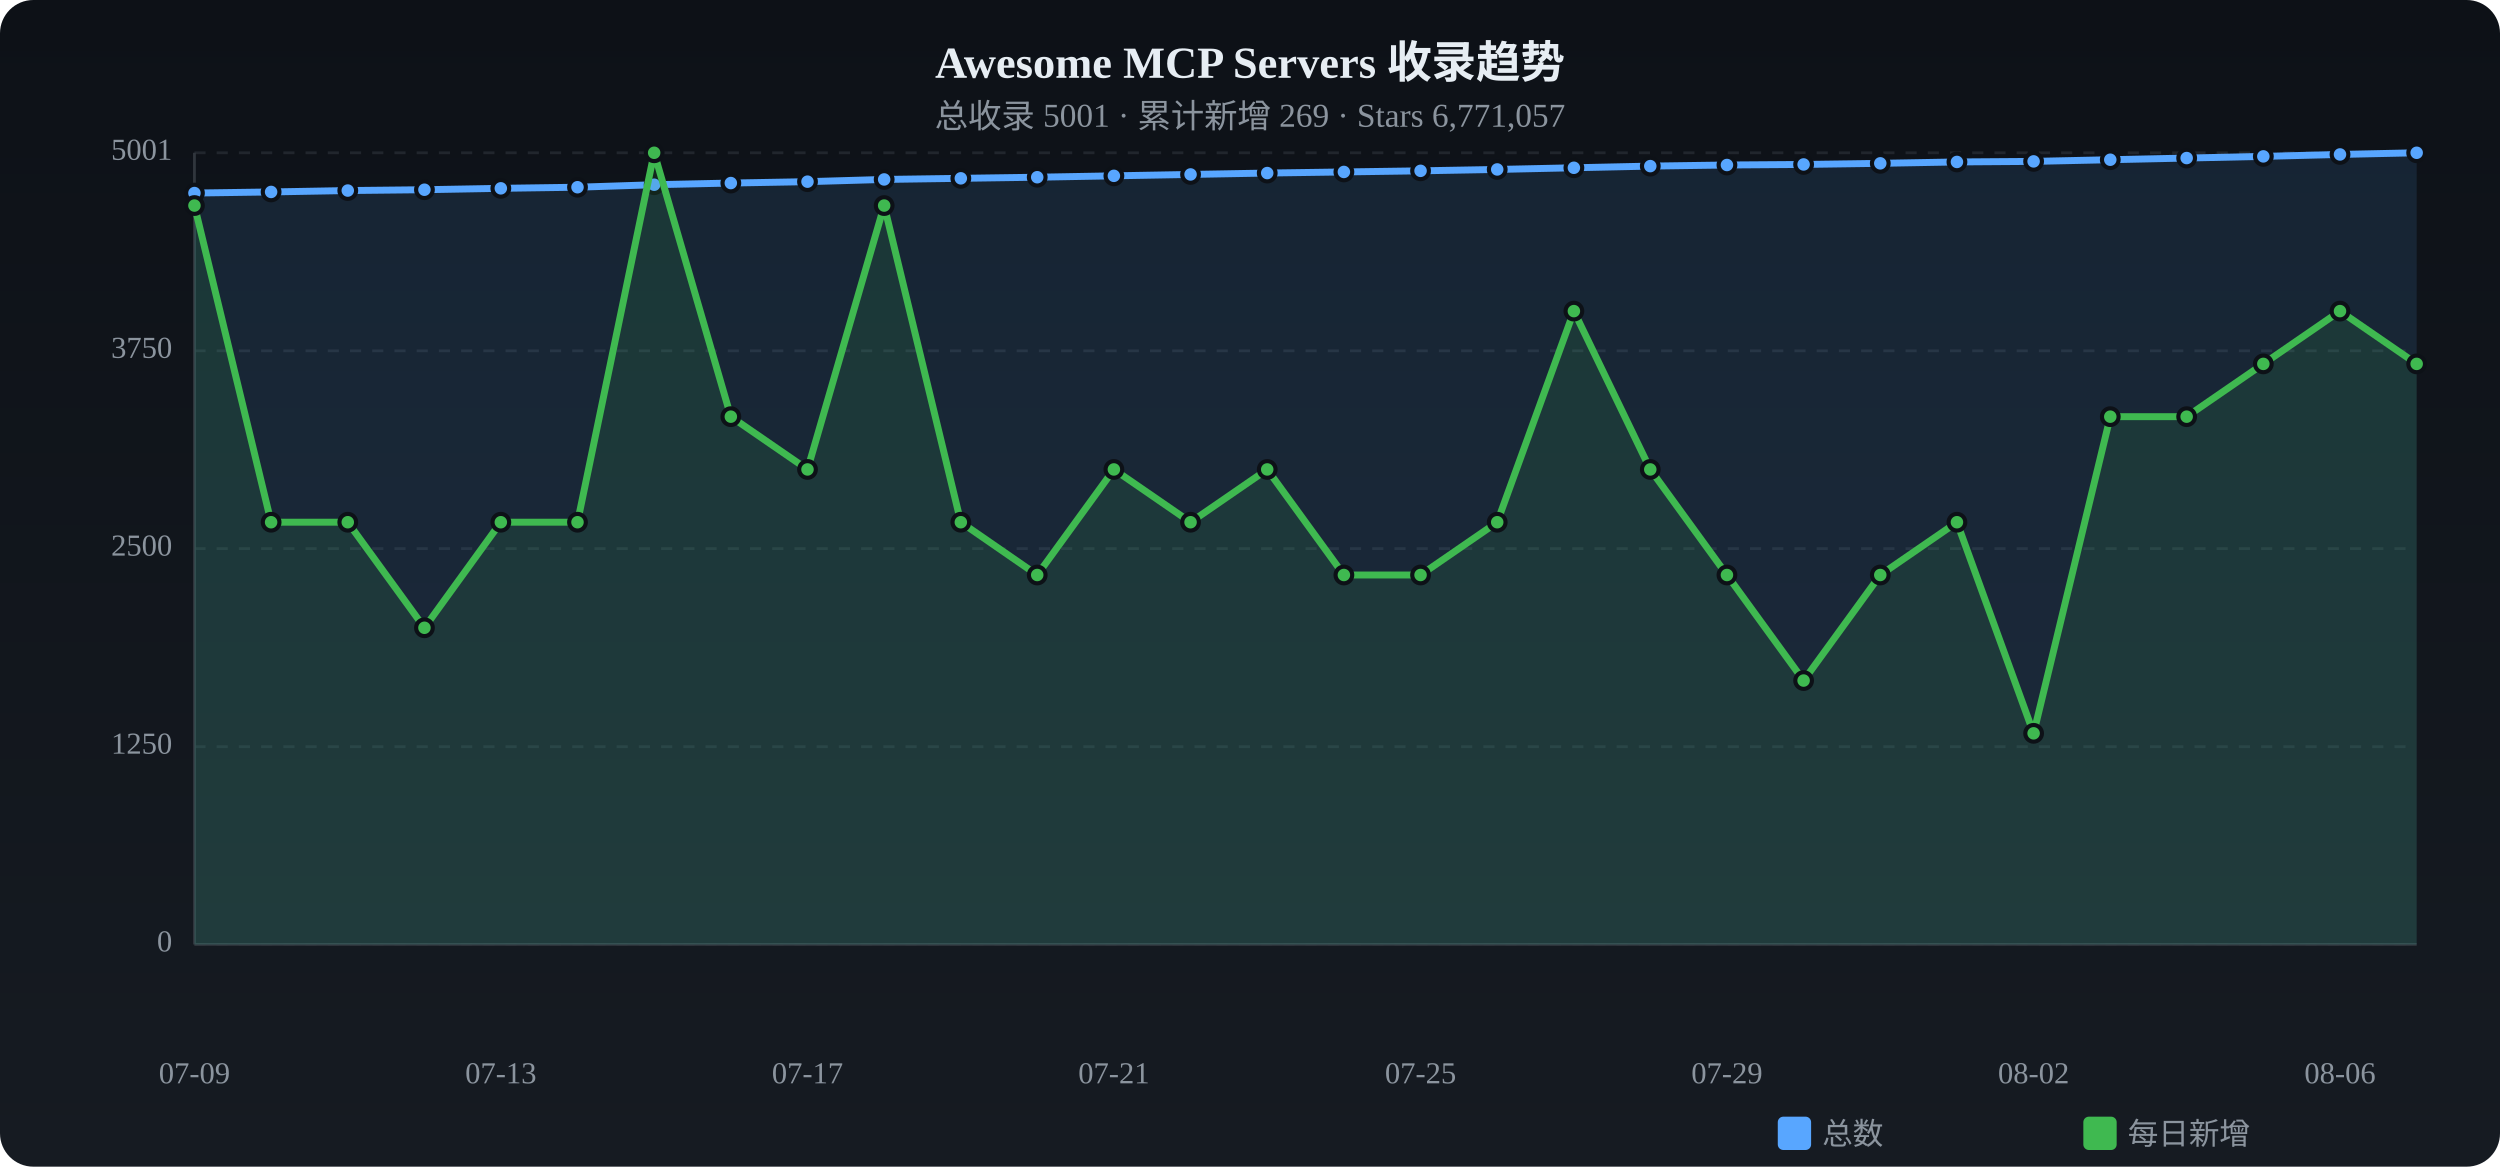
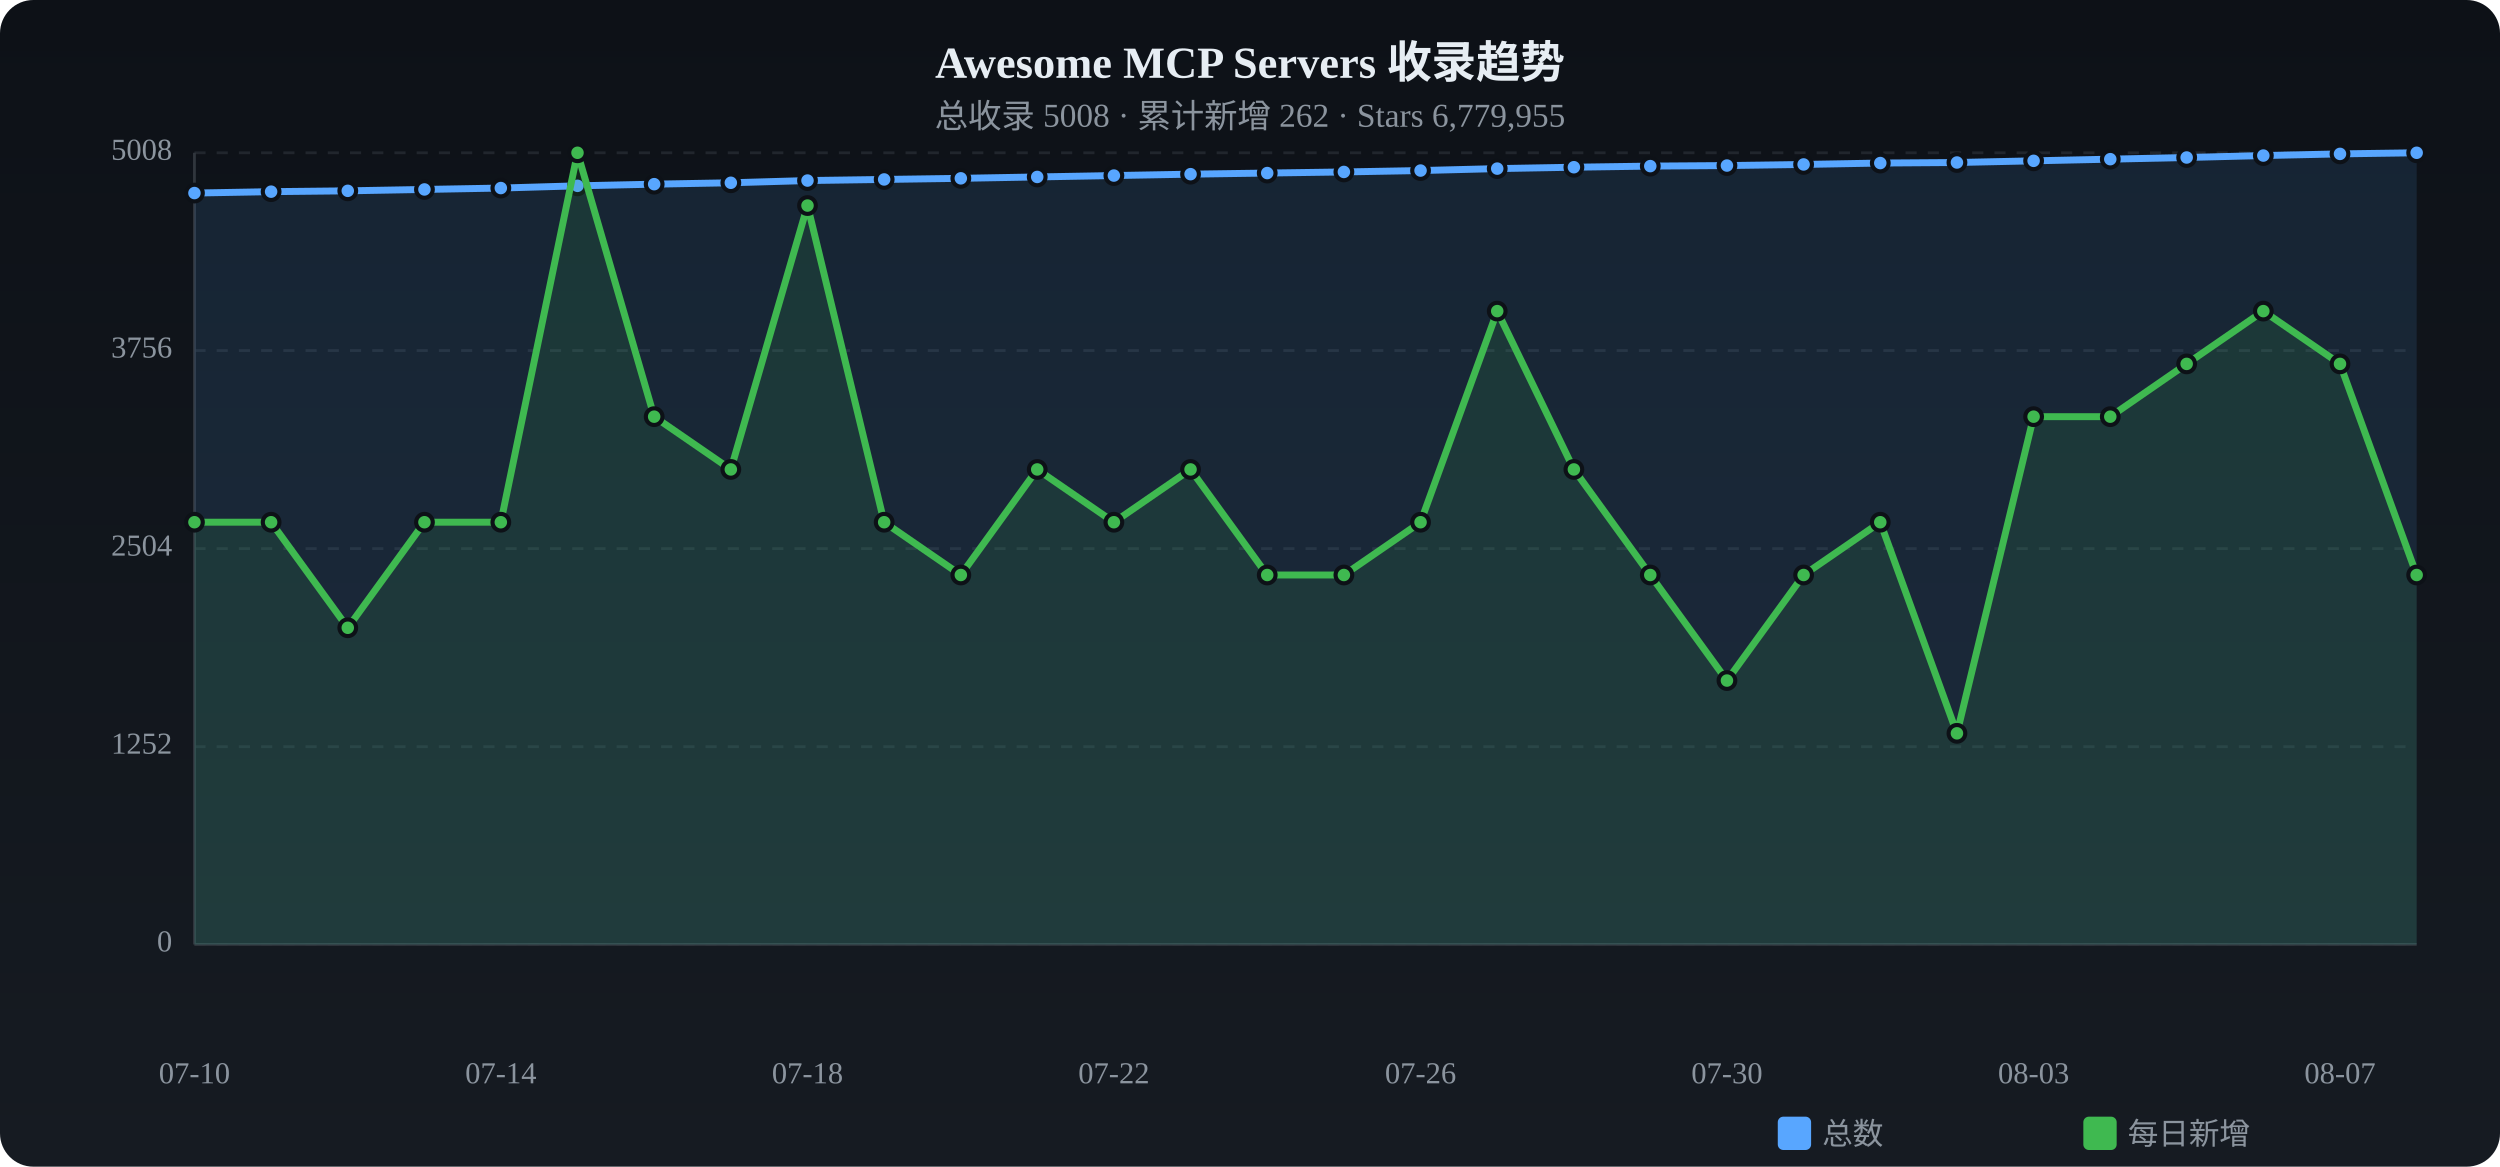
<svg xmlns="http://www.w3.org/2000/svg" viewBox="0 0 900 420" width="900" height="420">
  <defs>
    <linearGradient id="tbg" x1="0%" y1="0%" x2="0%" y2="100%">
      <stop offset="0%" stop-color="#0d1117" />
      <stop offset="100%" stop-color="#161b22" />
    </linearGradient>
  </defs>
  <rect width="900" height="420" rx="12" fill="url(#tbg)" />
  <text x="450.0" y="28" text-anchor="middle" fill="#e6edf3" font-size="16" font-weight="bold">Awesome MCP Servers 收录趋势</text>
-   <text x="450.0" y="46" text-anchor="middle" fill="#8b949e" font-size="12">总收录 5001 · 累计新增 269 · Stars 6,771,057</text>
+   <text x="450.0" y="46" text-anchor="middle" fill="#8b949e" font-size="12">总收录 5008 · 累计新增 262 · Stars 6,779,955</text>
  <text x="62" y="340.0" text-anchor="end" fill="#8b949e" font-size="11" dominant-baseline="middle">0</text>
  <line x1="70" y1="340.0" x2="870" y2="340.0" stroke="#21262d" stroke-dasharray="4 4" />
-   <text x="62" y="268.8" text-anchor="end" fill="#8b949e" font-size="11" dominant-baseline="middle">1250</text>
+   <text x="62" y="268.8" text-anchor="end" fill="#8b949e" font-size="11" dominant-baseline="middle">1252</text>
  <line x1="70" y1="268.8" x2="870" y2="268.8" stroke="#21262d" stroke-dasharray="4 4" />
-   <text x="62" y="197.5" text-anchor="end" fill="#8b949e" font-size="11" dominant-baseline="middle">2500</text>
+   <text x="62" y="197.5" text-anchor="end" fill="#8b949e" font-size="11" dominant-baseline="middle">2504</text>
  <line x1="70" y1="197.5" x2="870" y2="197.5" stroke="#21262d" stroke-dasharray="4 4" />
-   <text x="62" y="126.3" text-anchor="end" fill="#8b949e" font-size="11" dominant-baseline="middle">3750</text>
-   <line x1="70" y1="126.3" x2="870" y2="126.3" stroke="#21262d" stroke-dasharray="4 4" />
-   <text x="62" y="55.0" text-anchor="end" fill="#8b949e" font-size="11" dominant-baseline="middle">5001</text>
+   <text x="62" y="126.2" text-anchor="end" fill="#8b949e" font-size="11" dominant-baseline="middle">3756</text>
+   <line x1="70" y1="126.2" x2="870" y2="126.2" stroke="#21262d" stroke-dasharray="4 4" />
+   <text x="62" y="55.0" text-anchor="end" fill="#8b949e" font-size="11" dominant-baseline="middle">5008</text>
  <line x1="70" y1="55.0" x2="870" y2="55.0" stroke="#21262d" stroke-dasharray="4 4" />
  <line x1="70" y1="55" x2="70" y2="340" stroke="#30363d" />
  <line x1="70" y1="340" x2="870" y2="340" stroke="#30363d" />
-   <path d="M70.0,69.5 L97.6,69.1 L125.2,68.6 L152.8,68.3 L180.3,67.8 L207.9,67.4 L235.5,66.5 L263.1,65.9 L290.7,65.4 L318.3,64.6 L345.9,64.2 L373.4,63.8 L401.0,63.3 L428.6,62.8 L456.2,62.3 L483.8,61.9 L511.4,61.5 L539.0,61.0 L566.6,60.4 L594.1,59.8 L621.7,59.4 L649.3,59.2 L676.9,58.8 L704.5,58.3 L732.1,58.1 L759.7,57.5 L787.2,56.9 L814.8,56.3 L842.4,55.6 L870.0,55.0 L870.0,340 L70.0,340 Z" fill="#58a6ff" opacity="0.12" />
-   <polyline points="70.0,69.5 97.6,69.1 125.2,68.6 152.8,68.3 180.3,67.8 207.9,67.4 235.5,66.5 263.1,65.9 290.7,65.4 318.3,64.6 345.9,64.2 373.4,63.8 401.0,63.3 428.6,62.8 456.2,62.3 483.8,61.9 511.4,61.5 539.0,61.0 566.6,60.4 594.1,59.8 621.7,59.4 649.3,59.2 676.9,58.8 704.5,58.3 732.1,58.1 759.7,57.5 787.2,56.9 814.8,56.3 842.4,55.6 870.0,55.0" fill="none" stroke="#58a6ff" stroke-width="2.5" stroke-linecap="round" stroke-linejoin="round" />
+   <path d="M70.0,69.5 L97.6,69.0 L125.2,68.7 L152.8,68.2 L180.3,67.7 L207.9,66.9 L235.5,66.3 L263.1,65.8 L290.7,65.0 L318.3,64.6 L345.9,64.2 L373.4,63.7 L401.0,63.2 L428.6,62.7 L456.2,62.3 L483.8,61.9 L511.4,61.4 L539.0,60.7 L566.6,60.2 L594.1,59.8 L621.7,59.6 L649.3,59.2 L676.9,58.7 L704.5,58.5 L732.1,57.9 L759.7,57.3 L787.2,56.7 L814.8,56.0 L842.4,55.4 L870.0,55.0 L870.0,340 L70.0,340 Z" fill="#58a6ff" opacity="0.12" />
+   <polyline points="70.0,69.5 97.6,69.0 125.2,68.7 152.8,68.2 180.3,67.7 207.9,66.9 235.5,66.3 263.1,65.8 290.7,65.0 318.3,64.6 345.9,64.2 373.4,63.7 401.0,63.2 428.6,62.7 456.2,62.3 483.8,61.9 511.4,61.4 539.0,60.7 566.6,60.2 594.1,59.8 621.7,59.6 649.3,59.2 676.9,58.7 704.5,58.5 732.1,57.9 759.7,57.3 787.2,56.7 814.8,56.0 842.4,55.4 870.0,55.0" fill="none" stroke="#58a6ff" stroke-width="2.5" stroke-linecap="round" stroke-linejoin="round" />
  <circle cx="70.0" cy="69.5" r="3" fill="#58a6ff" stroke="#0d1117" stroke-width="1.5" />
-   <circle cx="97.6" cy="69.1" r="3" fill="#58a6ff" stroke="#0d1117" stroke-width="1.5" />
-   <circle cx="125.2" cy="68.6" r="3" fill="#58a6ff" stroke="#0d1117" stroke-width="1.5" />
-   <circle cx="152.8" cy="68.3" r="3" fill="#58a6ff" stroke="#0d1117" stroke-width="1.5" />
-   <circle cx="180.3" cy="67.8" r="3" fill="#58a6ff" stroke="#0d1117" stroke-width="1.5" />
-   <circle cx="207.9" cy="67.4" r="3" fill="#58a6ff" stroke="#0d1117" stroke-width="1.5" />
-   <circle cx="235.5" cy="66.5" r="3" fill="#58a6ff" stroke="#0d1117" stroke-width="1.5" />
-   <circle cx="263.1" cy="65.9" r="3" fill="#58a6ff" stroke="#0d1117" stroke-width="1.5" />
-   <circle cx="290.7" cy="65.4" r="3" fill="#58a6ff" stroke="#0d1117" stroke-width="1.5" />
+   <circle cx="97.6" cy="69.0" r="3" fill="#58a6ff" stroke="#0d1117" stroke-width="1.5" />
+   <circle cx="125.2" cy="68.7" r="3" fill="#58a6ff" stroke="#0d1117" stroke-width="1.5" />
+   <circle cx="152.8" cy="68.2" r="3" fill="#58a6ff" stroke="#0d1117" stroke-width="1.5" />
+   <circle cx="180.3" cy="67.7" r="3" fill="#58a6ff" stroke="#0d1117" stroke-width="1.5" />
+   <circle cx="207.9" cy="66.9" r="3" fill="#58a6ff" stroke="#0d1117" stroke-width="1.5" />
+   <circle cx="235.5" cy="66.3" r="3" fill="#58a6ff" stroke="#0d1117" stroke-width="1.5" />
+   <circle cx="263.1" cy="65.8" r="3" fill="#58a6ff" stroke="#0d1117" stroke-width="1.5" />
+   <circle cx="290.7" cy="65.0" r="3" fill="#58a6ff" stroke="#0d1117" stroke-width="1.5" />
  <circle cx="318.3" cy="64.6" r="3" fill="#58a6ff" stroke="#0d1117" stroke-width="1.5" />
  <circle cx="345.9" cy="64.2" r="3" fill="#58a6ff" stroke="#0d1117" stroke-width="1.5" />
-   <circle cx="373.4" cy="63.8" r="3" fill="#58a6ff" stroke="#0d1117" stroke-width="1.5" />
-   <circle cx="401.0" cy="63.3" r="3" fill="#58a6ff" stroke="#0d1117" stroke-width="1.5" />
-   <circle cx="428.6" cy="62.8" r="3" fill="#58a6ff" stroke="#0d1117" stroke-width="1.5" />
+   <circle cx="373.4" cy="63.7" r="3" fill="#58a6ff" stroke="#0d1117" stroke-width="1.5" />
+   <circle cx="401.0" cy="63.2" r="3" fill="#58a6ff" stroke="#0d1117" stroke-width="1.5" />
+   <circle cx="428.6" cy="62.7" r="3" fill="#58a6ff" stroke="#0d1117" stroke-width="1.5" />
  <circle cx="456.2" cy="62.3" r="3" fill="#58a6ff" stroke="#0d1117" stroke-width="1.5" />
  <circle cx="483.8" cy="61.9" r="3" fill="#58a6ff" stroke="#0d1117" stroke-width="1.5" />
-   <circle cx="511.4" cy="61.5" r="3" fill="#58a6ff" stroke="#0d1117" stroke-width="1.5" />
-   <circle cx="539.0" cy="61.0" r="3" fill="#58a6ff" stroke="#0d1117" stroke-width="1.5" />
-   <circle cx="566.6" cy="60.4" r="3" fill="#58a6ff" stroke="#0d1117" stroke-width="1.5" />
+   <circle cx="511.4" cy="61.4" r="3" fill="#58a6ff" stroke="#0d1117" stroke-width="1.5" />
+   <circle cx="539.0" cy="60.7" r="3" fill="#58a6ff" stroke="#0d1117" stroke-width="1.5" />
+   <circle cx="566.6" cy="60.2" r="3" fill="#58a6ff" stroke="#0d1117" stroke-width="1.5" />
  <circle cx="594.1" cy="59.8" r="3" fill="#58a6ff" stroke="#0d1117" stroke-width="1.5" />
-   <circle cx="621.7" cy="59.4" r="3" fill="#58a6ff" stroke="#0d1117" stroke-width="1.5" />
+   <circle cx="621.7" cy="59.6" r="3" fill="#58a6ff" stroke="#0d1117" stroke-width="1.5" />
  <circle cx="649.3" cy="59.2" r="3" fill="#58a6ff" stroke="#0d1117" stroke-width="1.5" />
-   <circle cx="676.9" cy="58.8" r="3" fill="#58a6ff" stroke="#0d1117" stroke-width="1.5" />
-   <circle cx="704.5" cy="58.3" r="3" fill="#58a6ff" stroke="#0d1117" stroke-width="1.5" />
-   <circle cx="732.1" cy="58.1" r="3" fill="#58a6ff" stroke="#0d1117" stroke-width="1.5" />
-   <circle cx="759.7" cy="57.5" r="3" fill="#58a6ff" stroke="#0d1117" stroke-width="1.5" />
-   <circle cx="787.2" cy="56.9" r="3" fill="#58a6ff" stroke="#0d1117" stroke-width="1.5" />
-   <circle cx="814.8" cy="56.3" r="3" fill="#58a6ff" stroke="#0d1117" stroke-width="1.5" />
-   <circle cx="842.4" cy="55.6" r="3" fill="#58a6ff" stroke="#0d1117" stroke-width="1.5" />
+   <circle cx="676.9" cy="58.7" r="3" fill="#58a6ff" stroke="#0d1117" stroke-width="1.5" />
+   <circle cx="704.5" cy="58.5" r="3" fill="#58a6ff" stroke="#0d1117" stroke-width="1.5" />
+   <circle cx="732.1" cy="57.9" r="3" fill="#58a6ff" stroke="#0d1117" stroke-width="1.5" />
+   <circle cx="759.7" cy="57.3" r="3" fill="#58a6ff" stroke="#0d1117" stroke-width="1.5" />
+   <circle cx="787.2" cy="56.7" r="3" fill="#58a6ff" stroke="#0d1117" stroke-width="1.5" />
+   <circle cx="814.8" cy="56.0" r="3" fill="#58a6ff" stroke="#0d1117" stroke-width="1.5" />
+   <circle cx="842.4" cy="55.4" r="3" fill="#58a6ff" stroke="#0d1117" stroke-width="1.5" />
  <circle cx="870.0" cy="55.0" r="3" fill="#58a6ff" stroke="#0d1117" stroke-width="1.5" />
-   <path d="M70.0,74.0 L97.6,188.0 L125.2,188.0 L152.8,226.0 L180.3,188.0 L207.9,188.0 L235.5,55.0 L263.1,150.0 L290.7,169.0 L318.3,74.0 L345.9,188.0 L373.4,207.0 L401.0,169.0 L428.6,188.0 L456.2,169.0 L483.8,207.0 L511.4,207.0 L539.0,188.0 L566.6,112.0 L594.1,169.0 L621.7,207.0 L649.3,245.0 L676.9,207.0 L704.5,188.0 L732.1,264.0 L759.7,150.0 L787.2,150.0 L814.8,131.0 L842.4,112.0 L870.0,131.0 L870.0,340 L70.0,340 Z" fill="#3fb950" opacity="0.12" />
-   <polyline points="70.0,74.0 97.6,188.0 125.2,188.0 152.8,226.0 180.3,188.0 207.9,188.0 235.5,55.0 263.1,150.0 290.7,169.0 318.3,74.0 345.9,188.0 373.4,207.0 401.0,169.0 428.6,188.0 456.2,169.0 483.8,207.0 511.4,207.0 539.0,188.0 566.6,112.0 594.1,169.0 621.7,207.0 649.3,245.0 676.9,207.0 704.5,188.0 732.1,264.0 759.7,150.0 787.2,150.0 814.8,131.0 842.4,112.0 870.0,131.0" fill="none" stroke="#3fb950" stroke-width="2.5" stroke-linecap="round" stroke-linejoin="round" />
-   <circle cx="70.0" cy="74.0" r="3" fill="#3fb950" stroke="#0d1117" stroke-width="1.5" />
+   <path d="M70.0,188.0 L97.6,188.0 L125.2,226.0 L152.8,188.0 L180.3,188.0 L207.9,55.0 L235.5,150.0 L263.1,169.0 L290.7,74.0 L318.3,188.0 L345.9,207.0 L373.4,169.0 L401.0,188.0 L428.6,169.0 L456.2,207.0 L483.8,207.0 L511.4,188.0 L539.0,112.0 L566.6,169.0 L594.1,207.0 L621.7,245.0 L649.3,207.0 L676.9,188.0 L704.5,264.0 L732.1,150.0 L759.7,150.0 L787.2,131.0 L814.8,112.0 L842.4,131.0 L870.0,207.0 L870.0,340 L70.0,340 Z" fill="#3fb950" opacity="0.12" />
+   <polyline points="70.0,188.0 97.6,188.0 125.2,226.0 152.8,188.0 180.3,188.0 207.9,55.0 235.5,150.0 263.1,169.0 290.7,74.0 318.3,188.0 345.9,207.0 373.4,169.0 401.0,188.0 428.6,169.0 456.2,207.0 483.8,207.0 511.4,188.0 539.0,112.0 566.6,169.0 594.1,207.0 621.7,245.0 649.3,207.0 676.9,188.0 704.5,264.0 732.1,150.0 759.7,150.0 787.2,131.0 814.8,112.0 842.4,131.0 870.0,207.0" fill="none" stroke="#3fb950" stroke-width="2.5" stroke-linecap="round" stroke-linejoin="round" />
+   <circle cx="70.0" cy="188.0" r="3" fill="#3fb950" stroke="#0d1117" stroke-width="1.5" />
  <circle cx="97.6" cy="188.0" r="3" fill="#3fb950" stroke="#0d1117" stroke-width="1.5" />
-   <circle cx="125.2" cy="188.0" r="3" fill="#3fb950" stroke="#0d1117" stroke-width="1.5" />
-   <circle cx="152.8" cy="226.0" r="3" fill="#3fb950" stroke="#0d1117" stroke-width="1.5" />
+   <circle cx="125.2" cy="226.0" r="3" fill="#3fb950" stroke="#0d1117" stroke-width="1.5" />
+   <circle cx="152.8" cy="188.0" r="3" fill="#3fb950" stroke="#0d1117" stroke-width="1.5" />
  <circle cx="180.3" cy="188.0" r="3" fill="#3fb950" stroke="#0d1117" stroke-width="1.5" />
-   <circle cx="207.9" cy="188.0" r="3" fill="#3fb950" stroke="#0d1117" stroke-width="1.5" />
-   <circle cx="235.5" cy="55.0" r="3" fill="#3fb950" stroke="#0d1117" stroke-width="1.5" />
-   <circle cx="263.1" cy="150.0" r="3" fill="#3fb950" stroke="#0d1117" stroke-width="1.5" />
-   <circle cx="290.7" cy="169.0" r="3" fill="#3fb950" stroke="#0d1117" stroke-width="1.5" />
-   <circle cx="318.3" cy="74.0" r="3" fill="#3fb950" stroke="#0d1117" stroke-width="1.5" />
-   <circle cx="345.9" cy="188.0" r="3" fill="#3fb950" stroke="#0d1117" stroke-width="1.5" />
-   <circle cx="373.4" cy="207.0" r="3" fill="#3fb950" stroke="#0d1117" stroke-width="1.5" />
-   <circle cx="401.0" cy="169.0" r="3" fill="#3fb950" stroke="#0d1117" stroke-width="1.5" />
-   <circle cx="428.6" cy="188.0" r="3" fill="#3fb950" stroke="#0d1117" stroke-width="1.5" />
-   <circle cx="456.2" cy="169.0" r="3" fill="#3fb950" stroke="#0d1117" stroke-width="1.5" />
+   <circle cx="207.9" cy="55.0" r="3" fill="#3fb950" stroke="#0d1117" stroke-width="1.5" />
+   <circle cx="235.5" cy="150.0" r="3" fill="#3fb950" stroke="#0d1117" stroke-width="1.5" />
+   <circle cx="263.1" cy="169.0" r="3" fill="#3fb950" stroke="#0d1117" stroke-width="1.5" />
+   <circle cx="290.7" cy="74.0" r="3" fill="#3fb950" stroke="#0d1117" stroke-width="1.5" />
+   <circle cx="318.3" cy="188.0" r="3" fill="#3fb950" stroke="#0d1117" stroke-width="1.5" />
+   <circle cx="345.9" cy="207.0" r="3" fill="#3fb950" stroke="#0d1117" stroke-width="1.5" />
+   <circle cx="373.4" cy="169.0" r="3" fill="#3fb950" stroke="#0d1117" stroke-width="1.5" />
+   <circle cx="401.0" cy="188.0" r="3" fill="#3fb950" stroke="#0d1117" stroke-width="1.5" />
+   <circle cx="428.6" cy="169.0" r="3" fill="#3fb950" stroke="#0d1117" stroke-width="1.5" />
+   <circle cx="456.2" cy="207.0" r="3" fill="#3fb950" stroke="#0d1117" stroke-width="1.5" />
  <circle cx="483.8" cy="207.0" r="3" fill="#3fb950" stroke="#0d1117" stroke-width="1.5" />
-   <circle cx="511.4" cy="207.0" r="3" fill="#3fb950" stroke="#0d1117" stroke-width="1.5" />
-   <circle cx="539.0" cy="188.0" r="3" fill="#3fb950" stroke="#0d1117" stroke-width="1.5" />
-   <circle cx="566.6" cy="112.0" r="3" fill="#3fb950" stroke="#0d1117" stroke-width="1.5" />
-   <circle cx="594.1" cy="169.0" r="3" fill="#3fb950" stroke="#0d1117" stroke-width="1.5" />
-   <circle cx="621.7" cy="207.0" r="3" fill="#3fb950" stroke="#0d1117" stroke-width="1.5" />
-   <circle cx="649.3" cy="245.0" r="3" fill="#3fb950" stroke="#0d1117" stroke-width="1.5" />
-   <circle cx="676.9" cy="207.0" r="3" fill="#3fb950" stroke="#0d1117" stroke-width="1.5" />
-   <circle cx="704.5" cy="188.0" r="3" fill="#3fb950" stroke="#0d1117" stroke-width="1.5" />
-   <circle cx="732.1" cy="264.0" r="3" fill="#3fb950" stroke="#0d1117" stroke-width="1.5" />
+   <circle cx="511.4" cy="188.0" r="3" fill="#3fb950" stroke="#0d1117" stroke-width="1.5" />
+   <circle cx="539.0" cy="112.0" r="3" fill="#3fb950" stroke="#0d1117" stroke-width="1.5" />
+   <circle cx="566.6" cy="169.0" r="3" fill="#3fb950" stroke="#0d1117" stroke-width="1.5" />
+   <circle cx="594.1" cy="207.0" r="3" fill="#3fb950" stroke="#0d1117" stroke-width="1.5" />
+   <circle cx="621.7" cy="245.0" r="3" fill="#3fb950" stroke="#0d1117" stroke-width="1.5" />
+   <circle cx="649.3" cy="207.0" r="3" fill="#3fb950" stroke="#0d1117" stroke-width="1.5" />
+   <circle cx="676.9" cy="188.0" r="3" fill="#3fb950" stroke="#0d1117" stroke-width="1.5" />
+   <circle cx="704.5" cy="264.0" r="3" fill="#3fb950" stroke="#0d1117" stroke-width="1.5" />
+   <circle cx="732.1" cy="150.0" r="3" fill="#3fb950" stroke="#0d1117" stroke-width="1.5" />
  <circle cx="759.7" cy="150.0" r="3" fill="#3fb950" stroke="#0d1117" stroke-width="1.5" />
-   <circle cx="787.2" cy="150.0" r="3" fill="#3fb950" stroke="#0d1117" stroke-width="1.5" />
-   <circle cx="814.8" cy="131.0" r="3" fill="#3fb950" stroke="#0d1117" stroke-width="1.5" />
-   <circle cx="842.4" cy="112.0" r="3" fill="#3fb950" stroke="#0d1117" stroke-width="1.5" />
-   <circle cx="870.0" cy="131.0" r="3" fill="#3fb950" stroke="#0d1117" stroke-width="1.5" />
-   <text x="70.0" y="390" text-anchor="middle" fill="#8b949e" font-size="11">07-09</text>
-   <text x="180.3" y="390" text-anchor="middle" fill="#8b949e" font-size="11">07-13</text>
-   <text x="290.7" y="390" text-anchor="middle" fill="#8b949e" font-size="11">07-17</text>
-   <text x="401.0" y="390" text-anchor="middle" fill="#8b949e" font-size="11">07-21</text>
-   <text x="511.4" y="390" text-anchor="middle" fill="#8b949e" font-size="11">07-25</text>
-   <text x="621.7" y="390" text-anchor="middle" fill="#8b949e" font-size="11">07-29</text>
-   <text x="732.1" y="390" text-anchor="middle" fill="#8b949e" font-size="11">08-02</text>
-   <text x="842.4" y="390" text-anchor="middle" fill="#8b949e" font-size="11">08-06</text>
+   <circle cx="787.2" cy="131.0" r="3" fill="#3fb950" stroke="#0d1117" stroke-width="1.5" />
+   <circle cx="814.8" cy="112.0" r="3" fill="#3fb950" stroke="#0d1117" stroke-width="1.5" />
+   <circle cx="842.4" cy="131.0" r="3" fill="#3fb950" stroke="#0d1117" stroke-width="1.5" />
+   <circle cx="870.0" cy="207.0" r="3" fill="#3fb950" stroke="#0d1117" stroke-width="1.5" />
+   <text x="70.0" y="390" text-anchor="middle" fill="#8b949e" font-size="11">07-10</text>
+   <text x="180.3" y="390" text-anchor="middle" fill="#8b949e" font-size="11">07-14</text>
+   <text x="290.7" y="390" text-anchor="middle" fill="#8b949e" font-size="11">07-18</text>
+   <text x="401.0" y="390" text-anchor="middle" fill="#8b949e" font-size="11">07-22</text>
+   <text x="511.4" y="390" text-anchor="middle" fill="#8b949e" font-size="11">07-26</text>
+   <text x="621.7" y="390" text-anchor="middle" fill="#8b949e" font-size="11">07-30</text>
+   <text x="732.1" y="390" text-anchor="middle" fill="#8b949e" font-size="11">08-03</text>
+   <text x="842.4" y="390" text-anchor="middle" fill="#8b949e" font-size="11">08-07</text>
  <rect x="640" y="402" width="12" height="12" rx="2" fill="#58a6ff" />
  <text x="656" y="412" fill="#8b949e" font-size="11">总数</text>
  <rect x="750" y="402" width="12" height="12" rx="2" fill="#3fb950" />
  <text x="766" y="412" fill="#8b949e" font-size="11">每日新增</text>
</svg>
